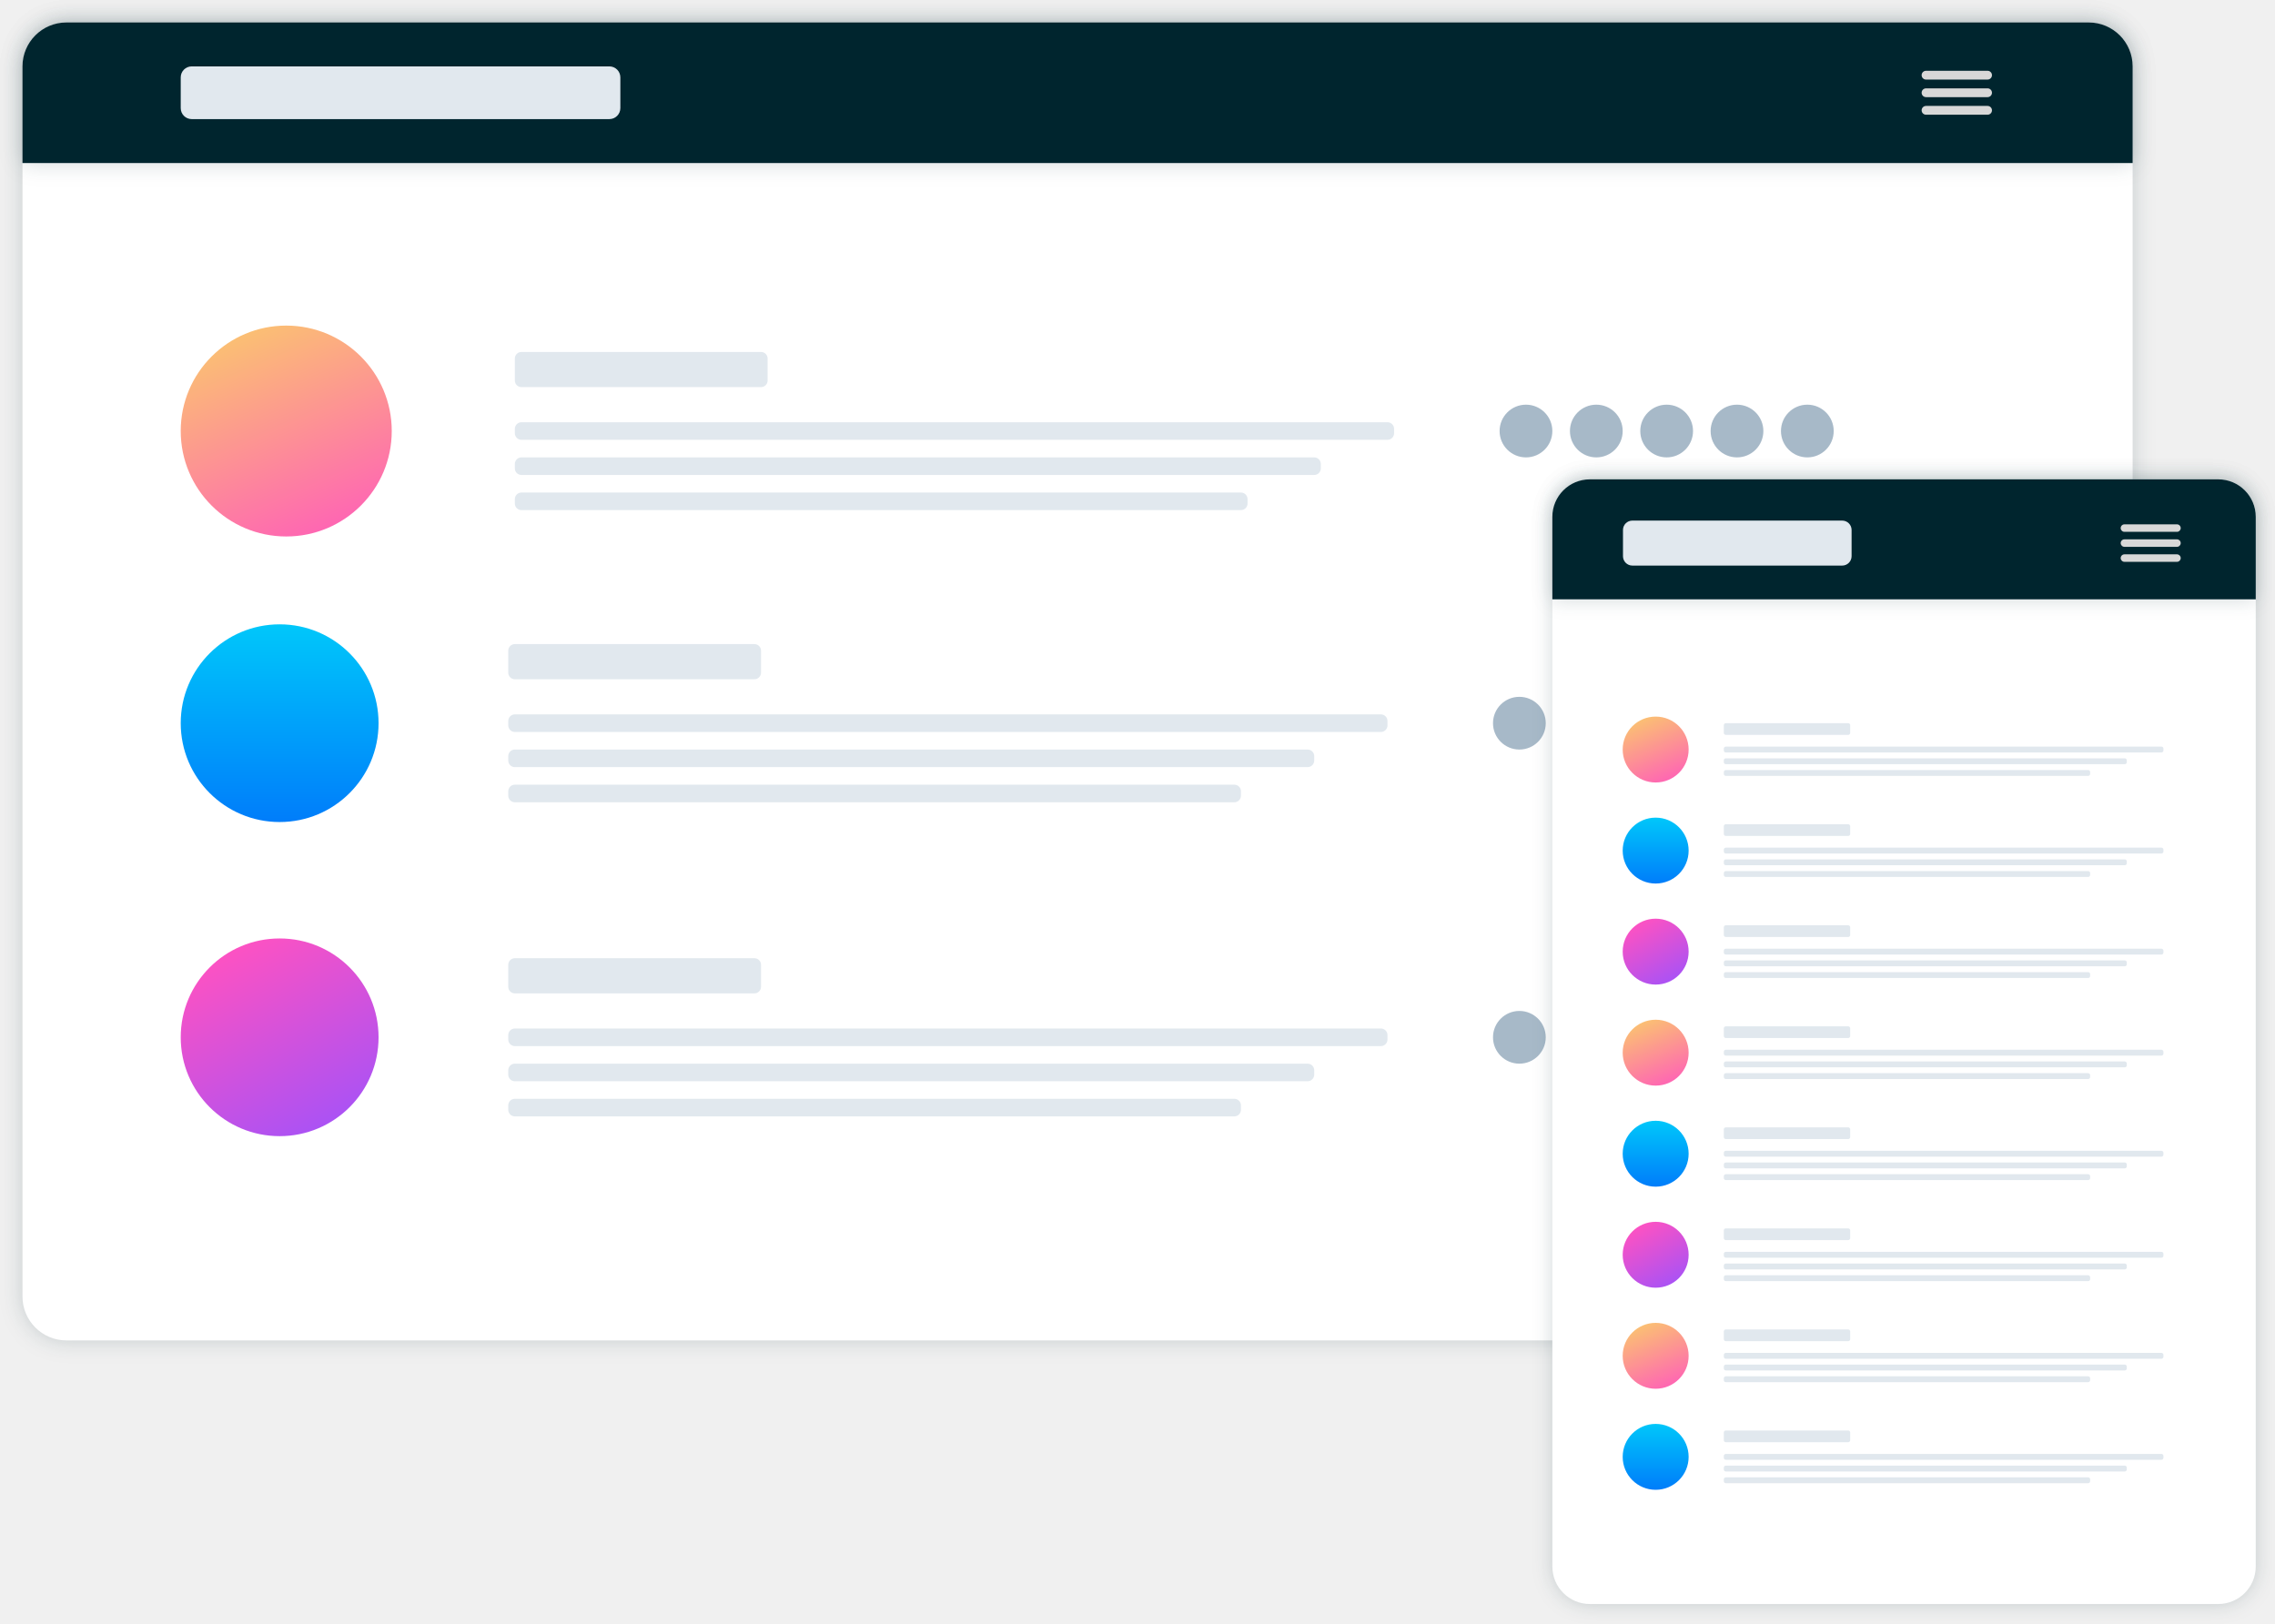
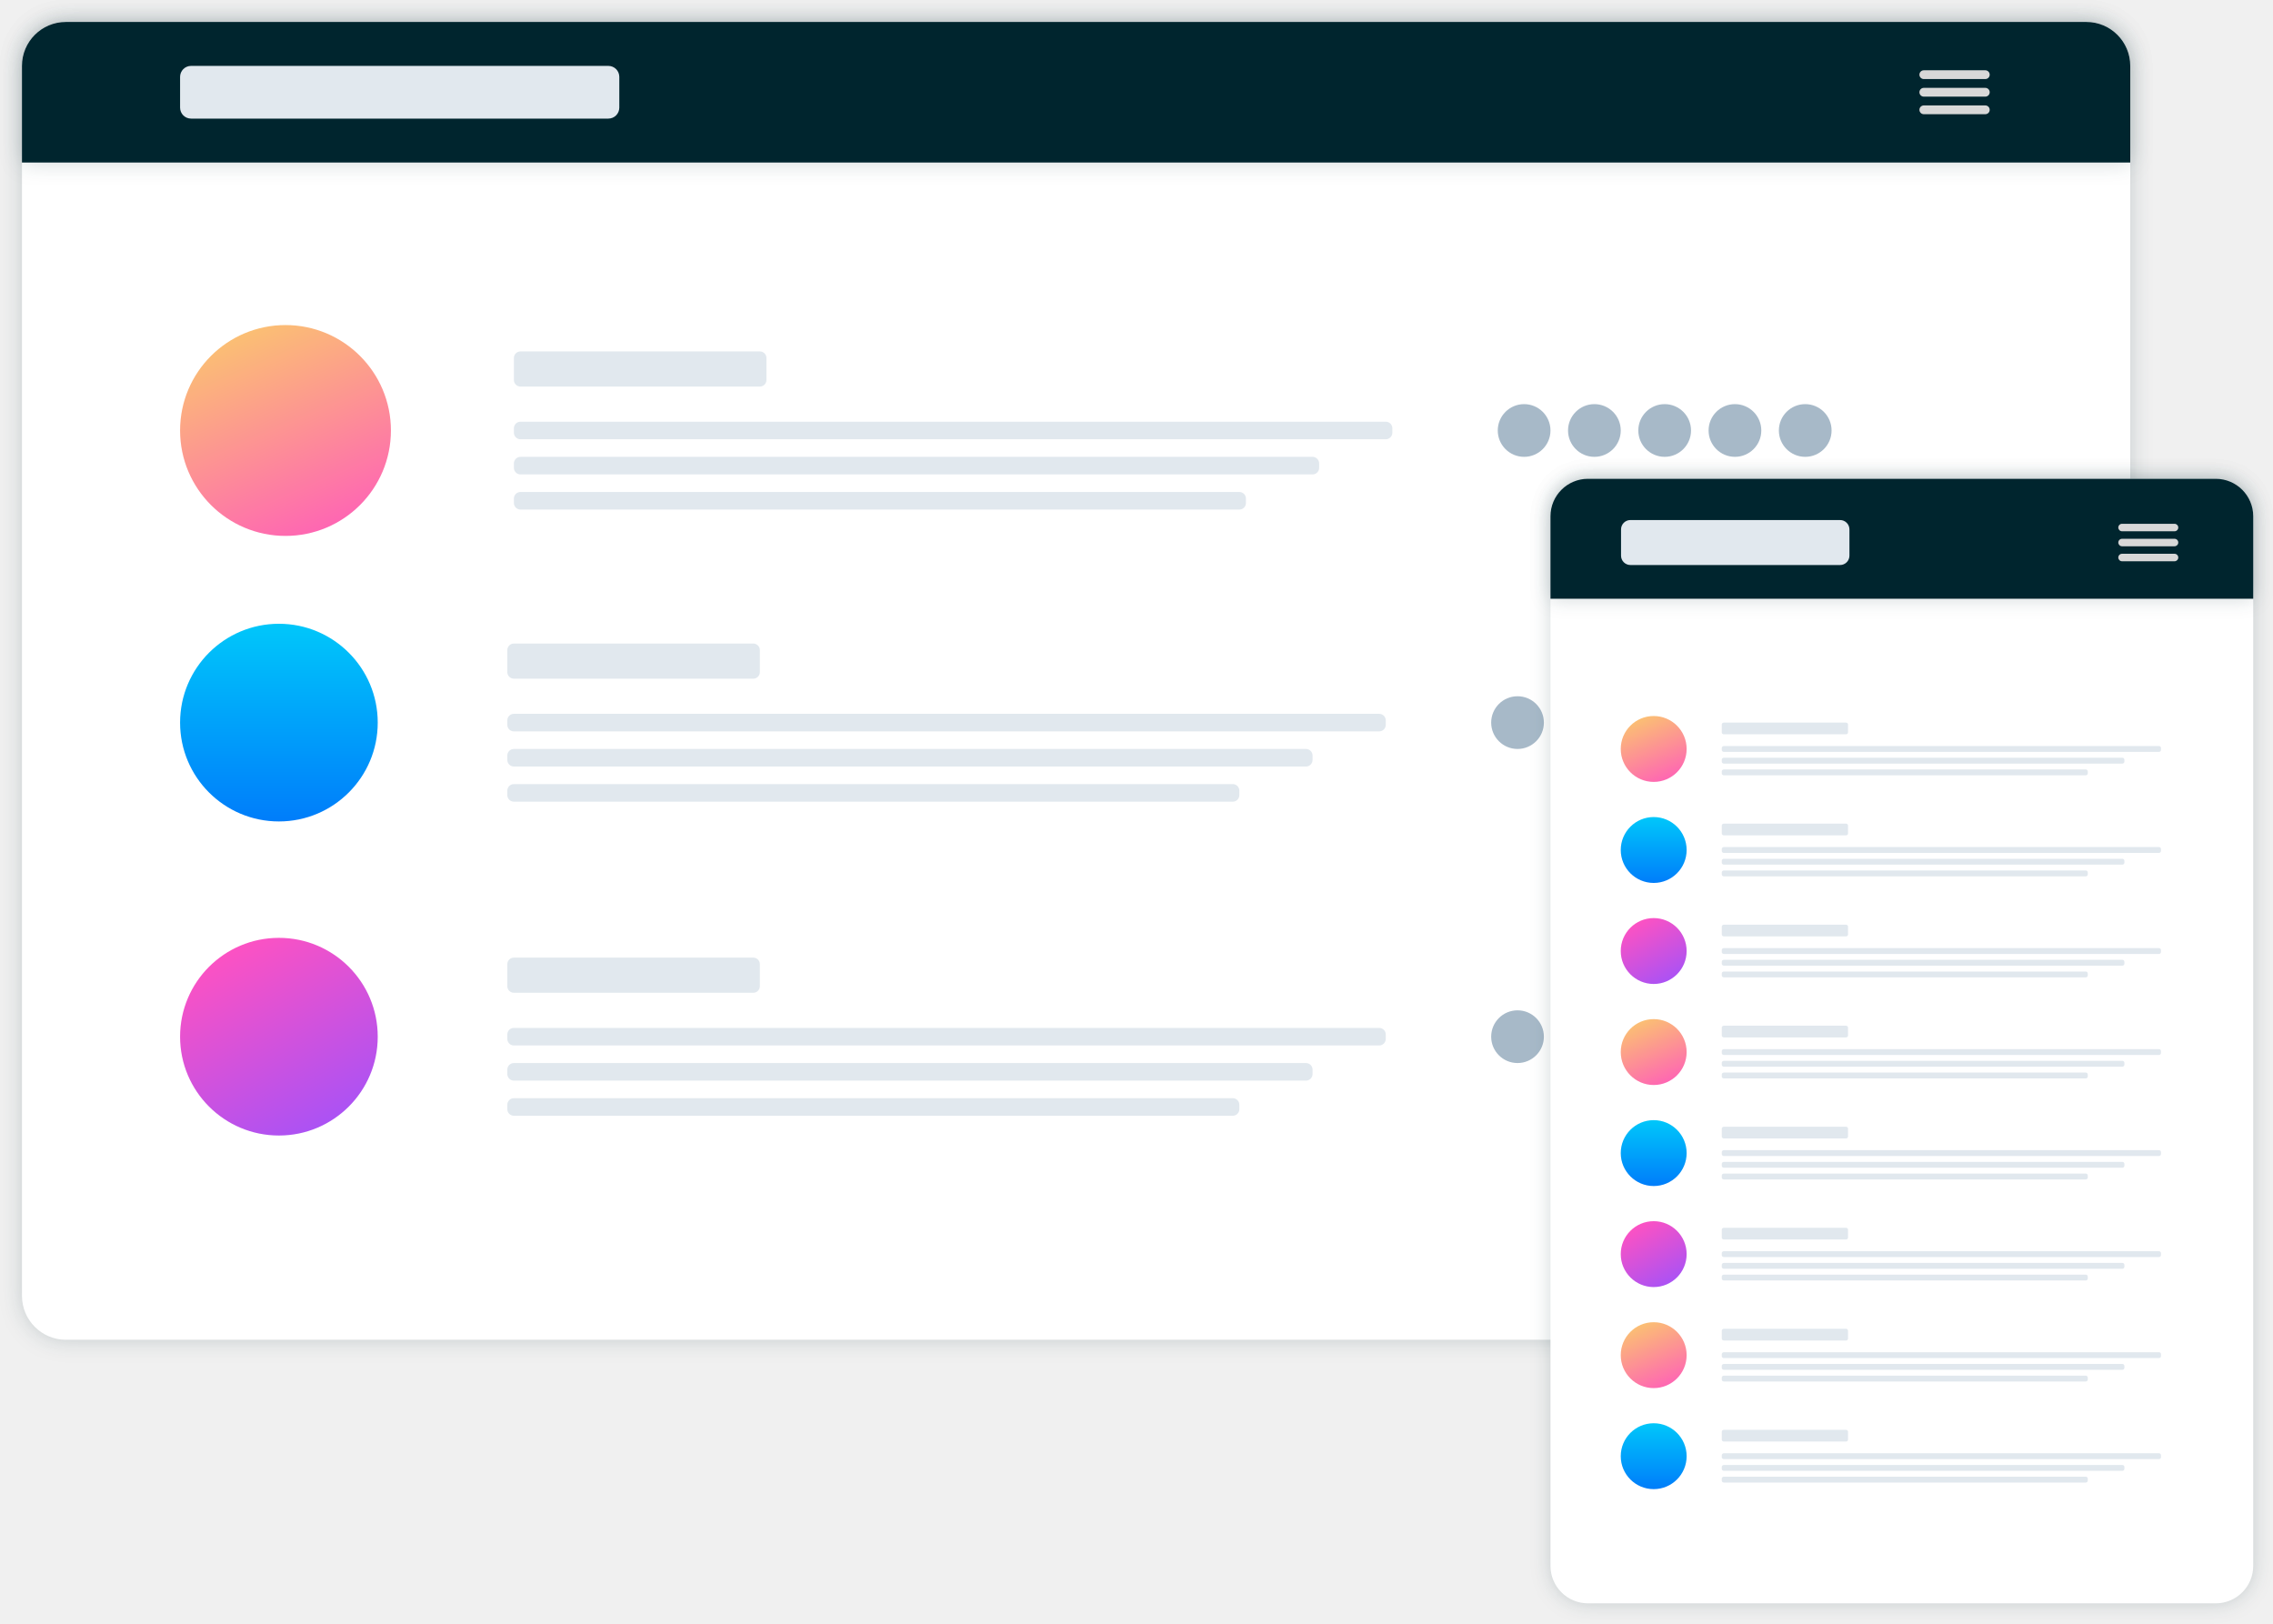
- <svg xmlns="http://www.w3.org/2000/svg" xmlns:xlink="http://www.w3.org/1999/xlink" width="709" height="506">
+ <svg xmlns="http://www.w3.org/2000/svg" xmlns:xlink="http://www.w3.org/1999/xlink" width="1035" height="739">
  <defs>
-     <rect id="b" width="657.638" height="410.833" rx="13.701" />
-     <filter x="-1.6%" y="-2.6%" width="103.2%" height="105.1%" filterUnits="objectBoundingBox" id="a">
+     <rect id="b" width="960" height="600" rx="20" />
+     <filter x="-1.6%" y="-2.5%" width="103.1%" height="105%" filterUnits="objectBoundingBox" id="a">
      <feOffset in="SourceAlpha" result="shadowOffsetOuter1" />
-       <feGaussianBlur stdDeviation="3.5" in="shadowOffsetOuter1" result="shadowBlurOuter1" />
+       <feGaussianBlur stdDeviation="5" in="shadowOffsetOuter1" result="shadowBlurOuter1" />
      <feColorMatrix values="0 0 0 0 0 0 0 0 0 0.145 0 0 0 0 0.18 0 0 0 0.182 0" in="shadowBlurOuter1" />
    </filter>
-     <path d="M13.7 0h630.237c7.567 0 13.7 6.134 13.7 13.7v30.122H0V13.701C0 6.134 6.134 0 13.7 0z" id="d" />
-     <filter x="-1.6%" y="-24%" width="103.2%" height="147.9%" filterUnits="objectBoundingBox" id="c">
+     <path d="M20 0h920c11.046 0 20 8.954 20 20v44H0V20C0 8.954 8.954 0 20 0z" id="d" />
+     <filter x="-1.6%" y="-23.4%" width="103.1%" height="146.9%" filterUnits="objectBoundingBox" id="c">
      <feOffset in="SourceAlpha" result="shadowOffsetOuter1" />
-       <feGaussianBlur stdDeviation="3.5" in="shadowOffsetOuter1" result="shadowBlurOuter1" />
+       <feGaussianBlur stdDeviation="5" in="shadowOffsetOuter1" result="shadowBlurOuter1" />
      <feColorMatrix values="0 0 0 0 0 0 0 0 0 0.145 0 0 0 0 0.18 0 0 0 0.182 0" in="shadowBlurOuter1" />
    </filter>
    <linearGradient x1="14.811%" y1="-22.362%" x2="75.996%" y2="119.406%" id="e">
      <stop stop-color="#FAD961" offset="0%" />
      <stop stop-color="#FF52C1" offset="100%" />
    </linearGradient>
    <linearGradient x1="50%" y1="0%" x2="50%" y2="100%" id="f">
      <stop stop-color="#00C7FA" offset="0%" />
      <stop stop-color="#007DFA" offset="100%" />
    </linearGradient>
    <linearGradient x1="28.973%" y1="0%" x2="90.2%" y2="111.244%" id="g">
      <stop stop-color="#FF52C1" offset="0%" />
      <stop stop-color="#9952FF" offset="100%" />
    </linearGradient>
-     <path d="M11.691 0h195.83c6.457 0 11.692 5.234 11.692 11.691v327.195c0 6.457-5.235 11.692-11.692 11.692H11.691C5.234 350.578 0 345.343 0 338.886V11.691C0 5.234 5.234 0 11.691 0z" id="i" />
-     <filter x="-4.1%" y="-2.6%" width="108.2%" height="105.1%" filterUnits="objectBoundingBox" id="h">
+     <rect id="i" width="320" height="512" rx="17.067" />
+     <filter x="-4.2%" y="-2.6%" width="108.4%" height="105.3%" filterUnits="objectBoundingBox" id="h">
      <feOffset in="SourceAlpha" result="shadowOffsetOuter1" />
-       <feGaussianBlur stdDeviation="3" in="shadowOffsetOuter1" result="shadowBlurOuter1" />
+       <feGaussianBlur stdDeviation="4.5" in="shadowOffsetOuter1" result="shadowBlurOuter1" />
      <feColorMatrix values="0 0 0 0 0 0 0 0 0 0.145 0 0 0 0 0.18 0 0 0 0.182 0" in="shadowBlurOuter1" />
    </filter>
-     <path d="M11.691 0h195.83c6.457 0 11.692 5.234 11.692 11.691v25.704H0V11.691C0 5.234 5.234 0 11.691 0z" id="k" />
-     <filter x="-4.1%" y="-24.1%" width="108.2%" height="148.1%" filterUnits="objectBoundingBox" id="j">
+     <path d="M17.067 0h285.866C312.36 0 320 7.641 320 17.067v37.546H0V17.067C0 7.64 7.641 0 17.067 0z" id="k" />
+     <filter x="-4.2%" y="-24.7%" width="108.4%" height="149.4%" filterUnits="objectBoundingBox" id="j">
      <feOffset in="SourceAlpha" result="shadowOffsetOuter1" />
-       <feGaussianBlur stdDeviation="3" in="shadowOffsetOuter1" result="shadowBlurOuter1" />
+       <feGaussianBlur stdDeviation="4.5" in="shadowOffsetOuter1" result="shadowBlurOuter1" />
      <feColorMatrix values="0 0 0 0 0 0 0 0 0 0.145 0 0 0 0 0.18 0 0 0 0.182 0" in="shadowBlurOuter1" />
    </filter>
  </defs>
  <g fill="none" fill-rule="evenodd">
-     <g transform="translate(7 7)">
+     <g transform="translate(10 10)">
      <use fill="#000" filter="url(#a)" xlink:href="#b" />
      <use fill="#FFF" xlink:href="#b" />
      <use fill="#000" filter="url(#c)" xlink:href="#d" />
      <use fill="#00252E" xlink:href="#d" />
-       <rect fill="#E1E8EE" x="49.323" y="13.694" width="137.008" height="16.433" rx="3.425" />
-       <g transform="translate(591.874 15.064)" fill="#D8D8D8">
-         <rect width="21.921" height="2.739" rx="1.369" />
-         <rect y="5.478" width="21.921" height="2.739" rx="1.369" />
-         <rect y="10.956" width="21.921" height="2.739" rx="1.369" />
+       <rect fill="#E1E8EE" x="72" y="20" width="200" height="24" rx="5" />
+       <g transform="translate(864 22)" fill="#D8D8D8">
+         <rect width="32" height="4" rx="2" />
+         <rect y="8" width="32" height="4" rx="2" />
+         <rect y="16" width="32" height="4" rx="2" />
      </g>
-       <g transform="translate(49.323 94.492)">
-         <ellipse fill="url(#e)" cx="32.882" cy="32.867" rx="32.882" ry="32.867" />
-         <g transform="translate(104.126 8.217)" fill="#E1E8EE">
-           <rect width="78.78" height="10.956" rx="2.055" />
-           <rect y="21.911" width="274.016" height="5.478" rx="2.055" />
-           <rect y="32.867" width="251.181" height="5.478" rx="2.055" />
-           <rect y="43.822" width="228.346" height="5.478" rx="2.055" />
+       <g transform="translate(72 138)">
+         <circle fill="url(#e)" cx="48" cy="48" r="48" />
+         <g transform="translate(152 12)" fill="#E1E8EE">
+           <rect width="115" height="16" rx="3" />
+           <rect y="32" width="400" height="8" rx="3" />
+           <rect y="48" width="366.667" height="8" rx="3" />
+           <rect y="64" width="333.333" height="8" rx="3" />
        </g>
-         <g transform="translate(411.024 24.65)" fill="#A7B9C8">
-           <ellipse cx="8.22" cy="8.217" rx="8.22" ry="8.217" />
-           <ellipse cx="52.063" cy="8.217" rx="8.22" ry="8.217" />
-           <ellipse cx="30.142" cy="8.217" rx="8.22" ry="8.217" />
-           <ellipse cx="73.984" cy="8.217" rx="8.22" ry="8.217" />
-           <ellipse cx="95.906" cy="8.217" rx="8.22" ry="8.217" />
+         <g transform="translate(600 36)" fill="#A7B9C8">
+           <circle cx="12" cy="12" r="12" />
+           <circle cx="76" cy="12" r="12" />
+           <circle cx="44" cy="12" r="12" />
+           <circle cx="108" cy="12" r="12" />
+           <circle cx="140" cy="12" r="12" />
        </g>
      </g>
-       <g transform="translate(49.323 187.614)">
-         <ellipse fill="url(#f)" cx="30.827" cy="30.813" rx="30.827" ry="30.813" />
-         <g transform="translate(102.07 6.162)" fill="#E1E8EE">
-           <rect width="78.78" height="10.956" rx="2.055" />
-           <rect y="21.911" width="274.016" height="5.478" rx="2.055" />
-           <rect y="32.867" width="251.181" height="5.478" rx="2.055" />
-           <rect y="43.822" width="228.346" height="5.478" rx="2.055" />
+       <g transform="translate(72 274)">
+         <circle fill="url(#f)" cx="45" cy="45" r="45" />
+         <g transform="translate(149 9)" fill="#E1E8EE">
+           <rect width="115" height="16" rx="3" />
+           <rect y="32" width="400" height="8" rx="3" />
+           <rect y="48" width="366.667" height="8" rx="3" />
+           <rect y="64" width="333.333" height="8" rx="3" />
        </g>
-         <g transform="translate(408.969 22.596)" fill="#A7B9C8">
-           <ellipse cx="8.22" cy="8.217" rx="8.22" ry="8.217" />
-           <ellipse cx="52.063" cy="8.217" rx="8.22" ry="8.217" />
-           <ellipse cx="30.142" cy="8.217" rx="8.22" ry="8.217" />
+         <g transform="translate(597 33)" fill="#A7B9C8">
+           <circle cx="12" cy="12" r="12" />
+           <circle cx="76" cy="12" r="12" />
+           <circle cx="44" cy="12" r="12" />
        </g>
      </g>
-       <g transform="translate(49.323 285.53)">
-         <ellipse fill="url(#g)" cx="30.827" cy="30.813" rx="30.827" ry="30.813" />
-         <g transform="translate(102.07 6.162)" fill="#E1E8EE">
-           <rect width="78.78" height="10.956" rx="2.055" />
-           <rect y="21.911" width="274.016" height="5.478" rx="2.055" />
-           <rect y="32.867" width="251.181" height="5.478" rx="2.055" />
-           <rect y="43.822" width="228.346" height="5.478" rx="2.055" />
+       <g transform="translate(72 417)">
+         <circle fill="url(#g)" cx="45" cy="45" r="45" />
+         <g transform="translate(149 9)" fill="#E1E8EE">
+           <rect width="115" height="16" rx="3" />
+           <rect y="32" width="400" height="8" rx="3" />
+           <rect y="48" width="366.667" height="8" rx="3" />
+           <rect y="64" width="333.333" height="8" rx="3" />
        </g>
-         <g transform="translate(408.969 22.596)" fill="#A7B9C8">
-           <ellipse cx="8.22" cy="8.217" rx="8.22" ry="8.217" />
-           <ellipse cx="52.063" cy="8.217" rx="8.22" ry="8.217" />
-           <ellipse cx="30.142" cy="8.217" rx="8.22" ry="8.217" />
-           <ellipse cx="73.984" cy="8.217" rx="8.22" ry="8.217" />
+         <g transform="translate(597 33)" fill="#A7B9C8">
+           <circle cx="12" cy="12" r="12" />
+           <circle cx="76" cy="12" r="12" />
+           <circle cx="44" cy="12" r="12" />
+           <circle cx="108" cy="12" r="12" />
        </g>
      </g>
    </g>
-     <g transform="translate(483.787 149.422)">
+     <g transform="translate(706 218)">
      <use fill="#000" filter="url(#h)" xlink:href="#i" />
      <use fill="#FFF" xlink:href="#i" />
    </g>
-     <g transform="translate(483.787 149.422)">
+     <g transform="translate(706 218)">
      <use fill="#000" filter="url(#j)" xlink:href="#k" />
      <use fill="#00252E" xlink:href="#k" />
    </g>
-     <g transform="translate(505.8 162.277)">
-       <rect fill="#E1E8EE" width="71.244" height="14.023" rx="2.923" />
-       <g transform="translate(155.111 1.169)" fill="#D8D8D8">
-         <rect width="18.706" height="2.337" rx="1.169" />
-         <rect y="4.674" width="18.706" height="2.337" rx="1.169" />
-         <rect y="9.349" width="18.706" height="2.337" rx="1.169" />
+     <g transform="translate(738.133 236.773)">
+       <rect fill="#E1E8EE" width="104" height="20.48" rx="4.267" />
+       <g transform="translate(226.427 1.707)" fill="#D8D8D8">
+         <rect width="27.307" height="3.413" rx="1.707" />
+         <rect y="6.827" width="27.307" height="3.413" rx="1.707" />
+         <rect y="13.653" width="27.307" height="3.413" rx="1.707" />
      </g>
    </g>
-     <g transform="translate(505.709 223.372)">
-       <ellipse fill="url(#e)" cx="10.276" cy="10.271" rx="10.276" ry="10.271" />
-       <g transform="translate(31.512 2.054)" fill="#E1E8EE">
-         <rect width="39.39" height="3.652" rx=".63" />
-         <rect y="7.304" width="137.008" height="1.826" rx=".63" />
-         <rect y="10.956" width="125.591" height="1.826" rx=".63" />
-         <rect y="14.607" width="114.173" height="1.826" rx=".63" />
+     <g transform="translate(738 326)">
+       <circle fill="url(#e)" cx="15" cy="15" r="15" />
+       <g transform="translate(46 3)" fill="#E1E8EE">
+         <rect width="57.5" height="5.333" rx=".92" />
+         <rect y="10.667" width="200" height="2.667" rx=".92" />
+         <rect y="16" width="183.333" height="2.667" rx=".92" />
+         <rect y="21.333" width="166.667" height="2.667" rx=".92" />
      </g>
    </g>
-     <g transform="translate(505.709 317.864)">
-       <ellipse fill="url(#e)" cx="10.276" cy="10.271" rx="10.276" ry="10.271" />
-       <g transform="translate(31.512 2.054)" fill="#E1E8EE">
-         <rect width="39.39" height="3.652" rx=".63" />
-         <rect y="7.304" width="137.008" height="1.826" rx=".63" />
-         <rect y="10.956" width="125.591" height="1.826" rx=".63" />
-         <rect y="14.607" width="114.173" height="1.826" rx=".63" />
+     <g transform="translate(738 464)">
+       <circle fill="url(#e)" cx="15" cy="15" r="15" />
+       <g transform="translate(46 3)" fill="#E1E8EE">
+         <rect width="57.5" height="5.333" rx=".92" />
+         <rect y="10.667" width="200" height="2.667" rx=".92" />
+         <rect y="16" width="183.333" height="2.667" rx=".92" />
+         <rect y="21.333" width="166.667" height="2.667" rx=".92" />
      </g>
    </g>
-     <g transform="translate(505.709 254.87)">
-       <g transform="translate(31.512 2.054)" fill="#E1E8EE">
-         <rect width="39.39" height="3.652" rx=".63" />
-         <rect y="7.304" width="137.008" height="1.826" rx=".63" />
-         <rect y="10.956" width="125.591" height="1.826" rx=".63" />
-         <rect y="14.607" width="114.173" height="1.826" rx=".63" />
+     <g transform="translate(738 372)">
+       <g transform="translate(46 3)" fill="#E1E8EE">
+         <rect width="57.5" height="5.333" rx=".92" />
+         <rect y="10.667" width="200" height="2.667" rx=".92" />
+         <rect y="16" width="183.333" height="2.667" rx=".92" />
+         <rect y="21.333" width="166.667" height="2.667" rx=".92" />
      </g>
-       <ellipse fill="url(#f)" cx="10.276" cy="10.271" rx="10.276" ry="10.271" />
+       <circle fill="url(#f)" cx="15" cy="15" r="15" />
    </g>
-     <g transform="translate(505.709 349.361)">
-       <g transform="translate(31.512 2.054)" fill="#E1E8EE">
-         <rect width="39.39" height="3.652" rx=".63" />
-         <rect y="7.304" width="137.008" height="1.826" rx=".63" />
-         <rect y="10.956" width="125.591" height="1.826" rx=".63" />
-         <rect y="14.607" width="114.173" height="1.826" rx=".63" />
+     <g transform="translate(738 510)">
+       <g transform="translate(46 3)" fill="#E1E8EE">
+         <rect width="57.5" height="5.333" rx=".92" />
+         <rect y="10.667" width="200" height="2.667" rx=".92" />
+         <rect y="16" width="183.333" height="2.667" rx=".92" />
+         <rect y="21.333" width="166.667" height="2.667" rx=".92" />
      </g>
-       <ellipse fill="url(#f)" cx="10.276" cy="10.271" rx="10.276" ry="10.271" />
+       <circle fill="url(#f)" cx="15" cy="15" r="15" />
    </g>
-     <g transform="translate(505.709 286.367)">
-       <g transform="translate(31.512 2.054)" fill="#E1E8EE">
-         <rect width="39.39" height="3.652" rx=".63" />
-         <rect y="7.304" width="137.008" height="1.826" rx=".63" />
-         <rect y="10.956" width="125.591" height="1.826" rx=".63" />
-         <rect y="14.607" width="114.173" height="1.826" rx=".63" />
+     <g transform="translate(738 418)">
+       <g transform="translate(46 3)" fill="#E1E8EE">
+         <rect width="57.5" height="5.333" rx=".92" />
+         <rect y="10.667" width="200" height="2.667" rx=".92" />
+         <rect y="16" width="183.333" height="2.667" rx=".92" />
+         <rect y="21.333" width="166.667" height="2.667" rx=".92" />
      </g>
-       <ellipse fill="url(#g)" cx="10.276" cy="10.271" rx="10.276" ry="10.271" />
+       <circle fill="url(#g)" cx="15" cy="15" r="15" />
    </g>
-     <g transform="translate(505.709 380.858)">
-       <g transform="translate(31.512 2.054)" fill="#E1E8EE">
-         <rect width="39.39" height="3.652" rx=".63" />
-         <rect y="7.304" width="137.008" height="1.826" rx=".63" />
-         <rect y="10.956" width="125.591" height="1.826" rx=".63" />
-         <rect y="14.607" width="114.173" height="1.826" rx=".63" />
+     <g transform="translate(738 556)">
+       <g transform="translate(46 3)" fill="#E1E8EE">
+         <rect width="57.5" height="5.333" rx=".92" />
+         <rect y="10.667" width="200" height="2.667" rx=".92" />
+         <rect y="16" width="183.333" height="2.667" rx=".92" />
+         <rect y="21.333" width="166.667" height="2.667" rx=".92" />
      </g>
-       <ellipse fill="url(#g)" cx="10.276" cy="10.271" rx="10.276" ry="10.271" />
+       <circle fill="url(#g)" cx="15" cy="15" r="15" />
    </g>
-     <g transform="translate(505.709 412.356)">
-       <ellipse fill="url(#e)" cx="10.276" cy="10.271" rx="10.276" ry="10.271" />
-       <g transform="translate(31.512 2.054)" fill="#E1E8EE">
-         <rect width="39.39" height="3.652" rx=".63" />
-         <rect y="7.304" width="137.008" height="1.826" rx=".63" />
-         <rect y="10.956" width="125.591" height="1.826" rx=".63" />
-         <rect y="14.607" width="114.173" height="1.826" rx=".63" />
+     <g transform="translate(738 602)">
+       <circle fill="url(#e)" cx="15" cy="15" r="15" />
+       <g transform="translate(46 3)" fill="#E1E8EE">
+         <rect width="57.5" height="5.333" rx=".92" />
+         <rect y="10.667" width="200" height="2.667" rx=".92" />
+         <rect y="16" width="183.333" height="2.667" rx=".92" />
+         <rect y="21.333" width="166.667" height="2.667" rx=".92" />
      </g>
    </g>
-     <g transform="translate(505.709 443.853)">
-       <g transform="translate(31.512 2.054)" fill="#E1E8EE">
-         <rect width="39.39" height="3.652" rx=".63" />
-         <rect y="7.304" width="137.008" height="1.826" rx=".63" />
-         <rect y="10.956" width="125.591" height="1.826" rx=".63" />
-         <rect y="14.607" width="114.173" height="1.826" rx=".63" />
+     <g transform="translate(738 648)">
+       <g transform="translate(46 3)" fill="#E1E8EE">
+         <rect width="57.5" height="5.333" rx=".92" />
+         <rect y="10.667" width="200" height="2.667" rx=".92" />
+         <rect y="16" width="183.333" height="2.667" rx=".92" />
+         <rect y="21.333" width="166.667" height="2.667" rx=".92" />
      </g>
-       <ellipse fill="url(#f)" cx="10.276" cy="10.271" rx="10.276" ry="10.271" />
+       <circle fill="url(#f)" cx="15" cy="15" r="15" />
    </g>
  </g>
</svg>
